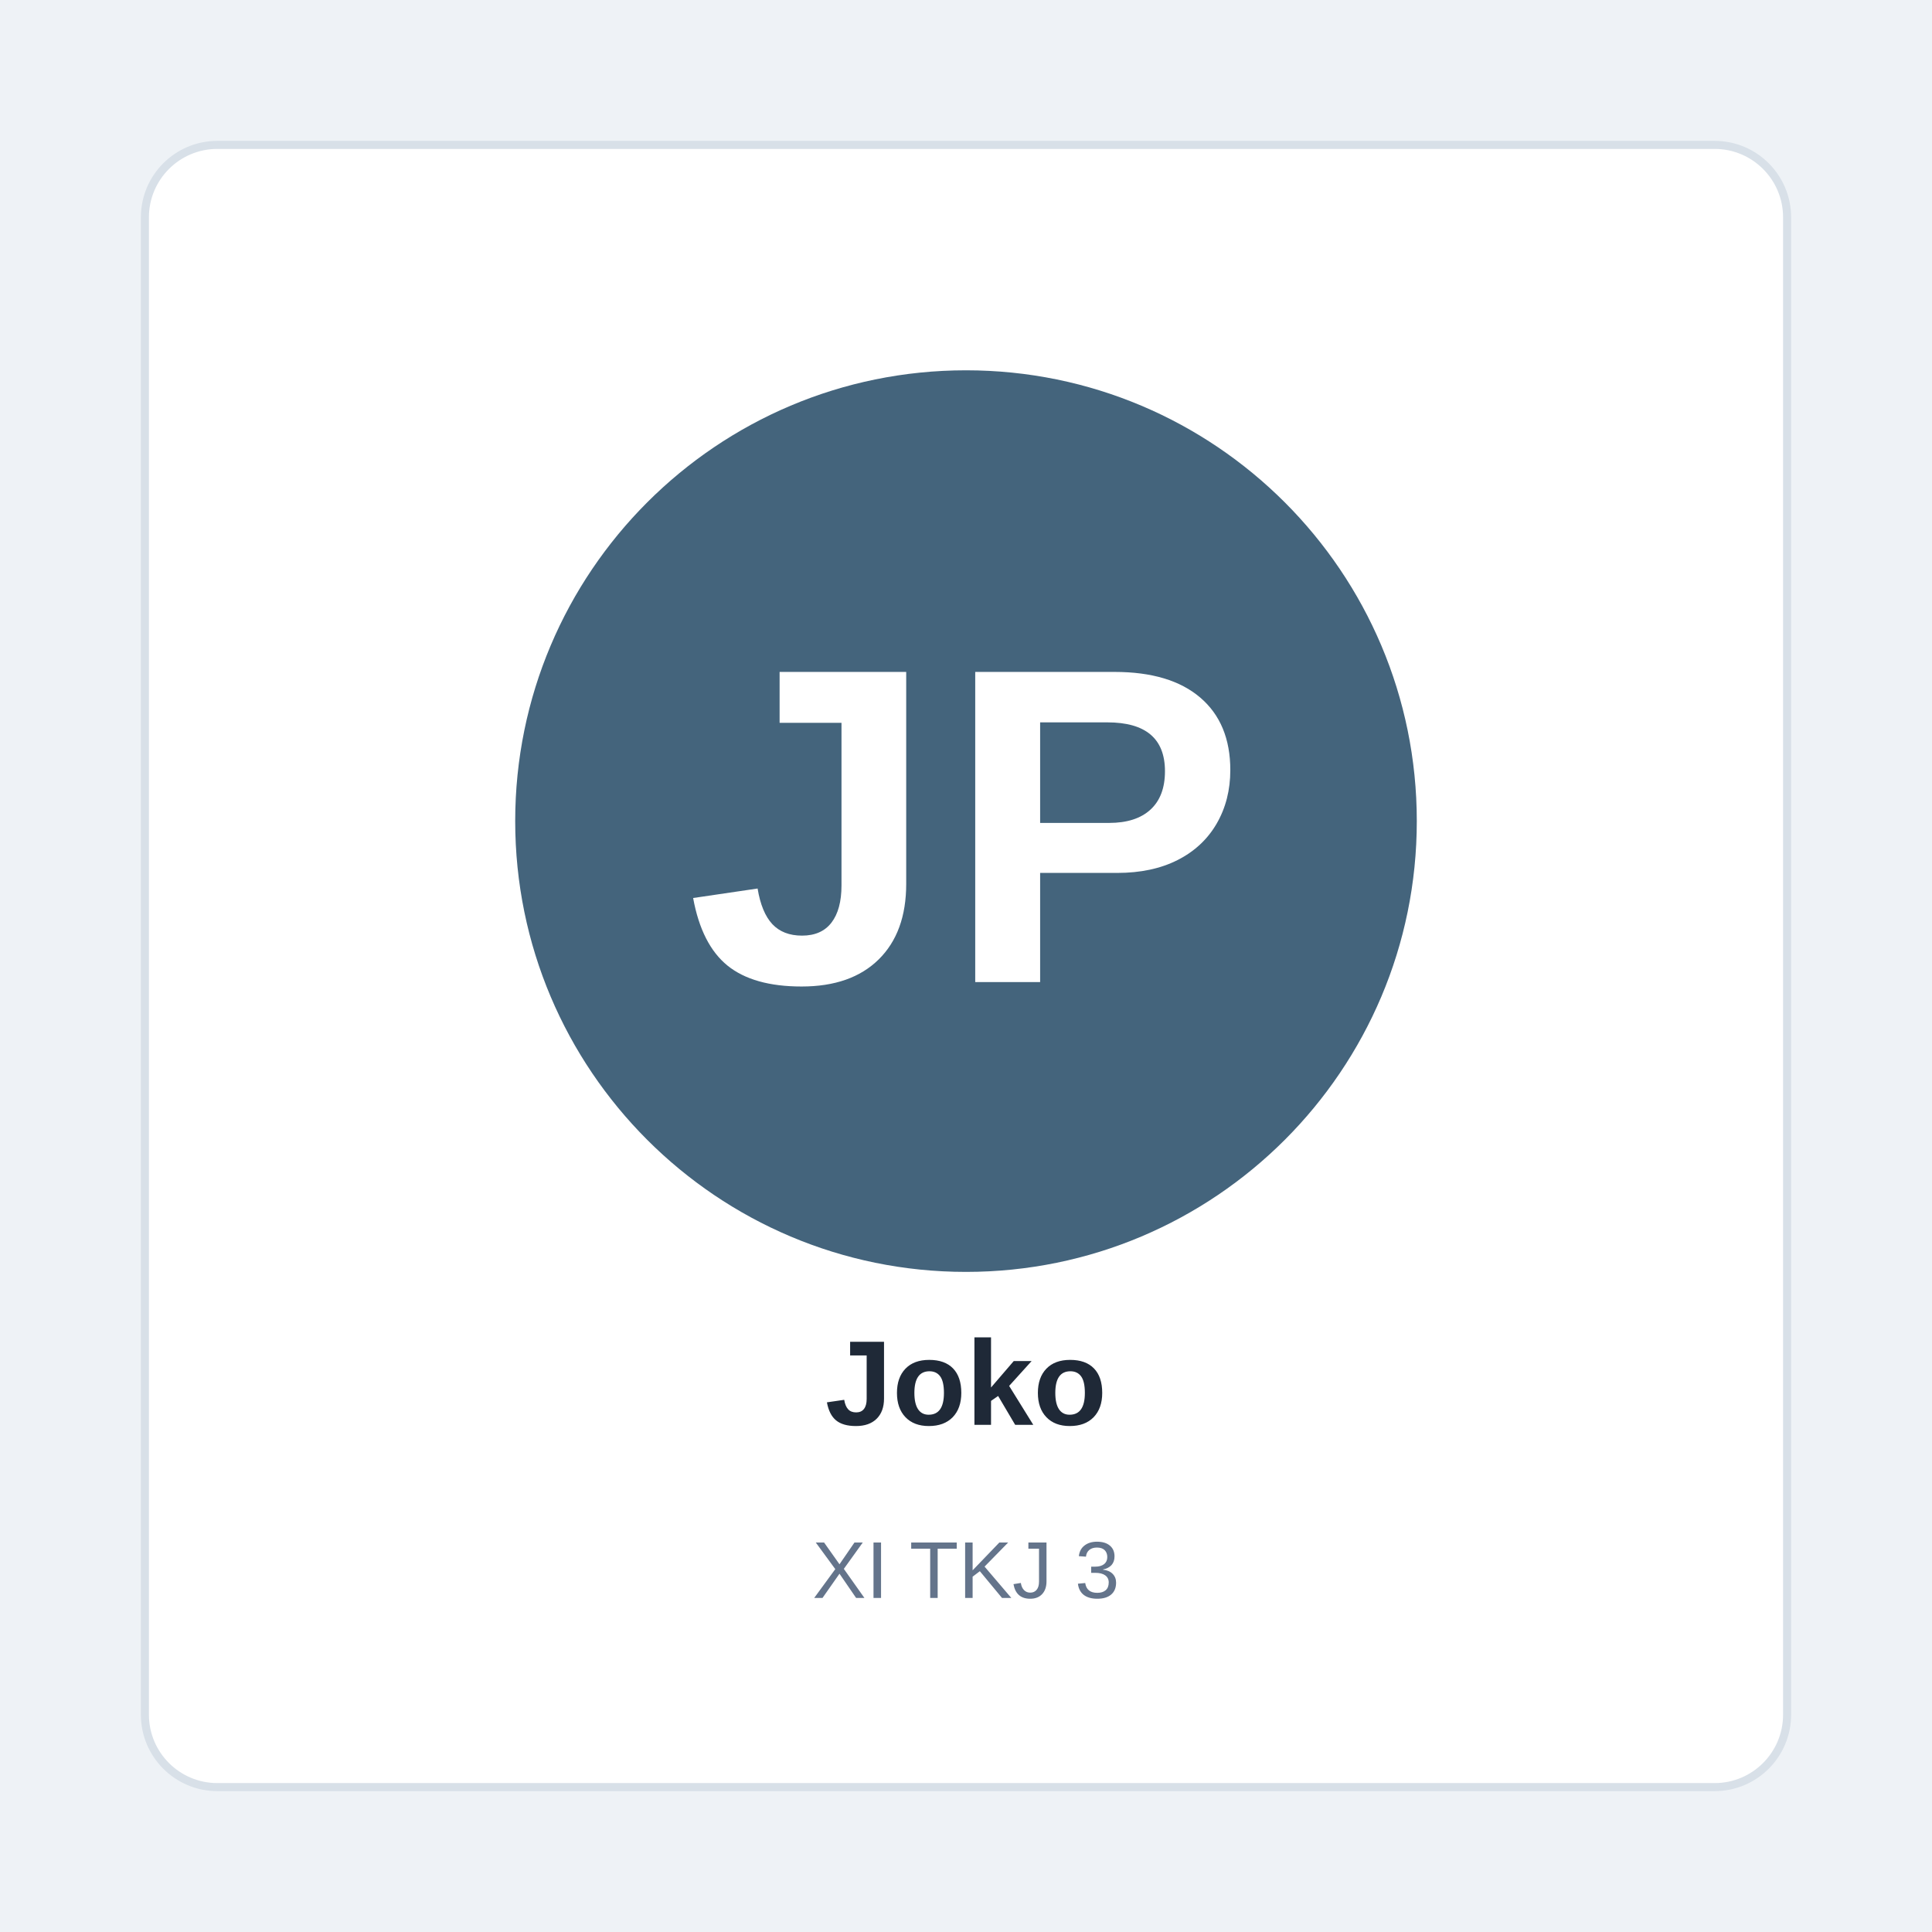
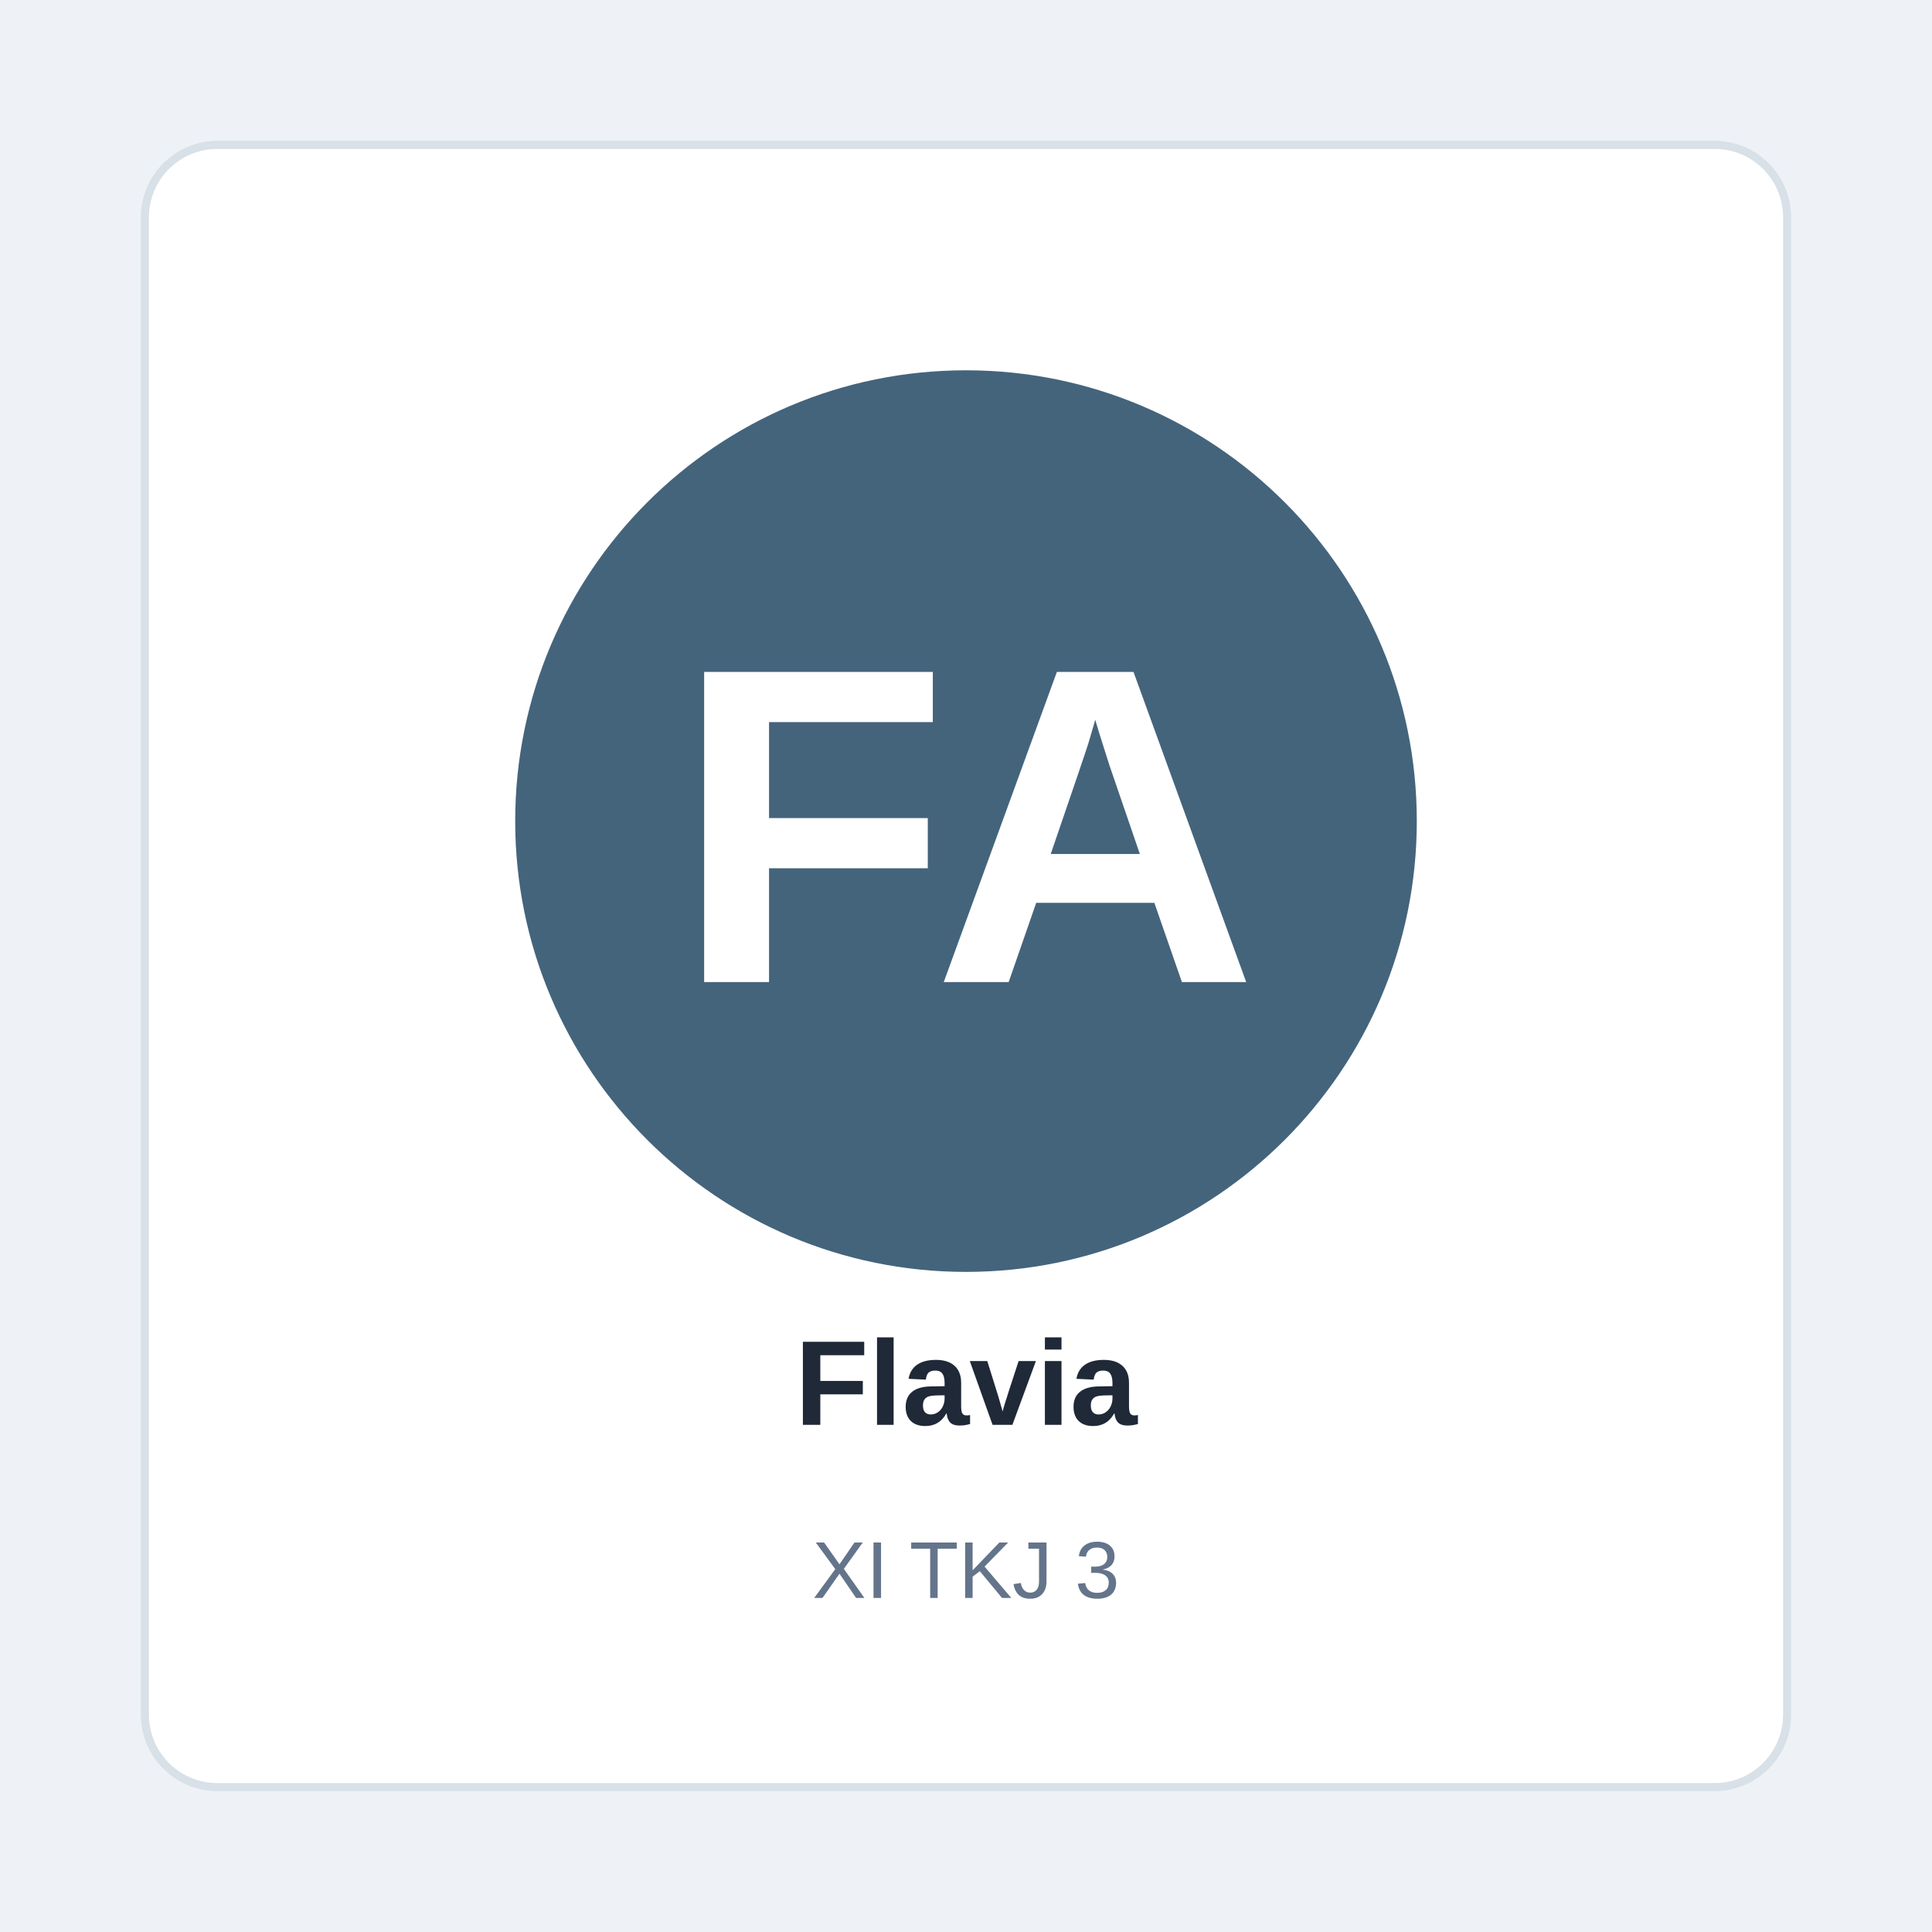
<svg xmlns="http://www.w3.org/2000/svg" width="480" height="480" viewBox="0 0 480 480">
  <rect width="480" height="480" fill="#eef2f6" />
  <rect x="36" y="36" width="408" height="408" rx="18" fill="#ffffff" stroke="#d8e0e8" stroke-width="2" />
  <circle cx="240" cy="204" r="112" fill="#44647c" />
-   <text x="240" y="244" font-family="Arial, sans-serif" font-size="112" font-weight="700" fill="#ffffff" text-anchor="middle" letter-spacing="2">JP</text>
-   <text x="240" y="354" font-family="Arial, sans-serif" font-size="30" font-weight="600" fill="#1f2937" text-anchor="middle">Joko</text>
+   <text x="240" y="244" font-family="Arial, sans-serif" font-size="112" font-weight="700" fill="#ffffff" text-anchor="middle" letter-spacing="2">FA</text>
+   <text x="240" y="354" font-family="Arial, sans-serif" font-size="30" font-weight="600" fill="#1f2937" text-anchor="middle">Flavia</text>
  <text x="240" y="397" font-family="Arial, sans-serif" font-size="20" fill="#64748b" text-anchor="middle">XI TKJ 3</text>
</svg>
